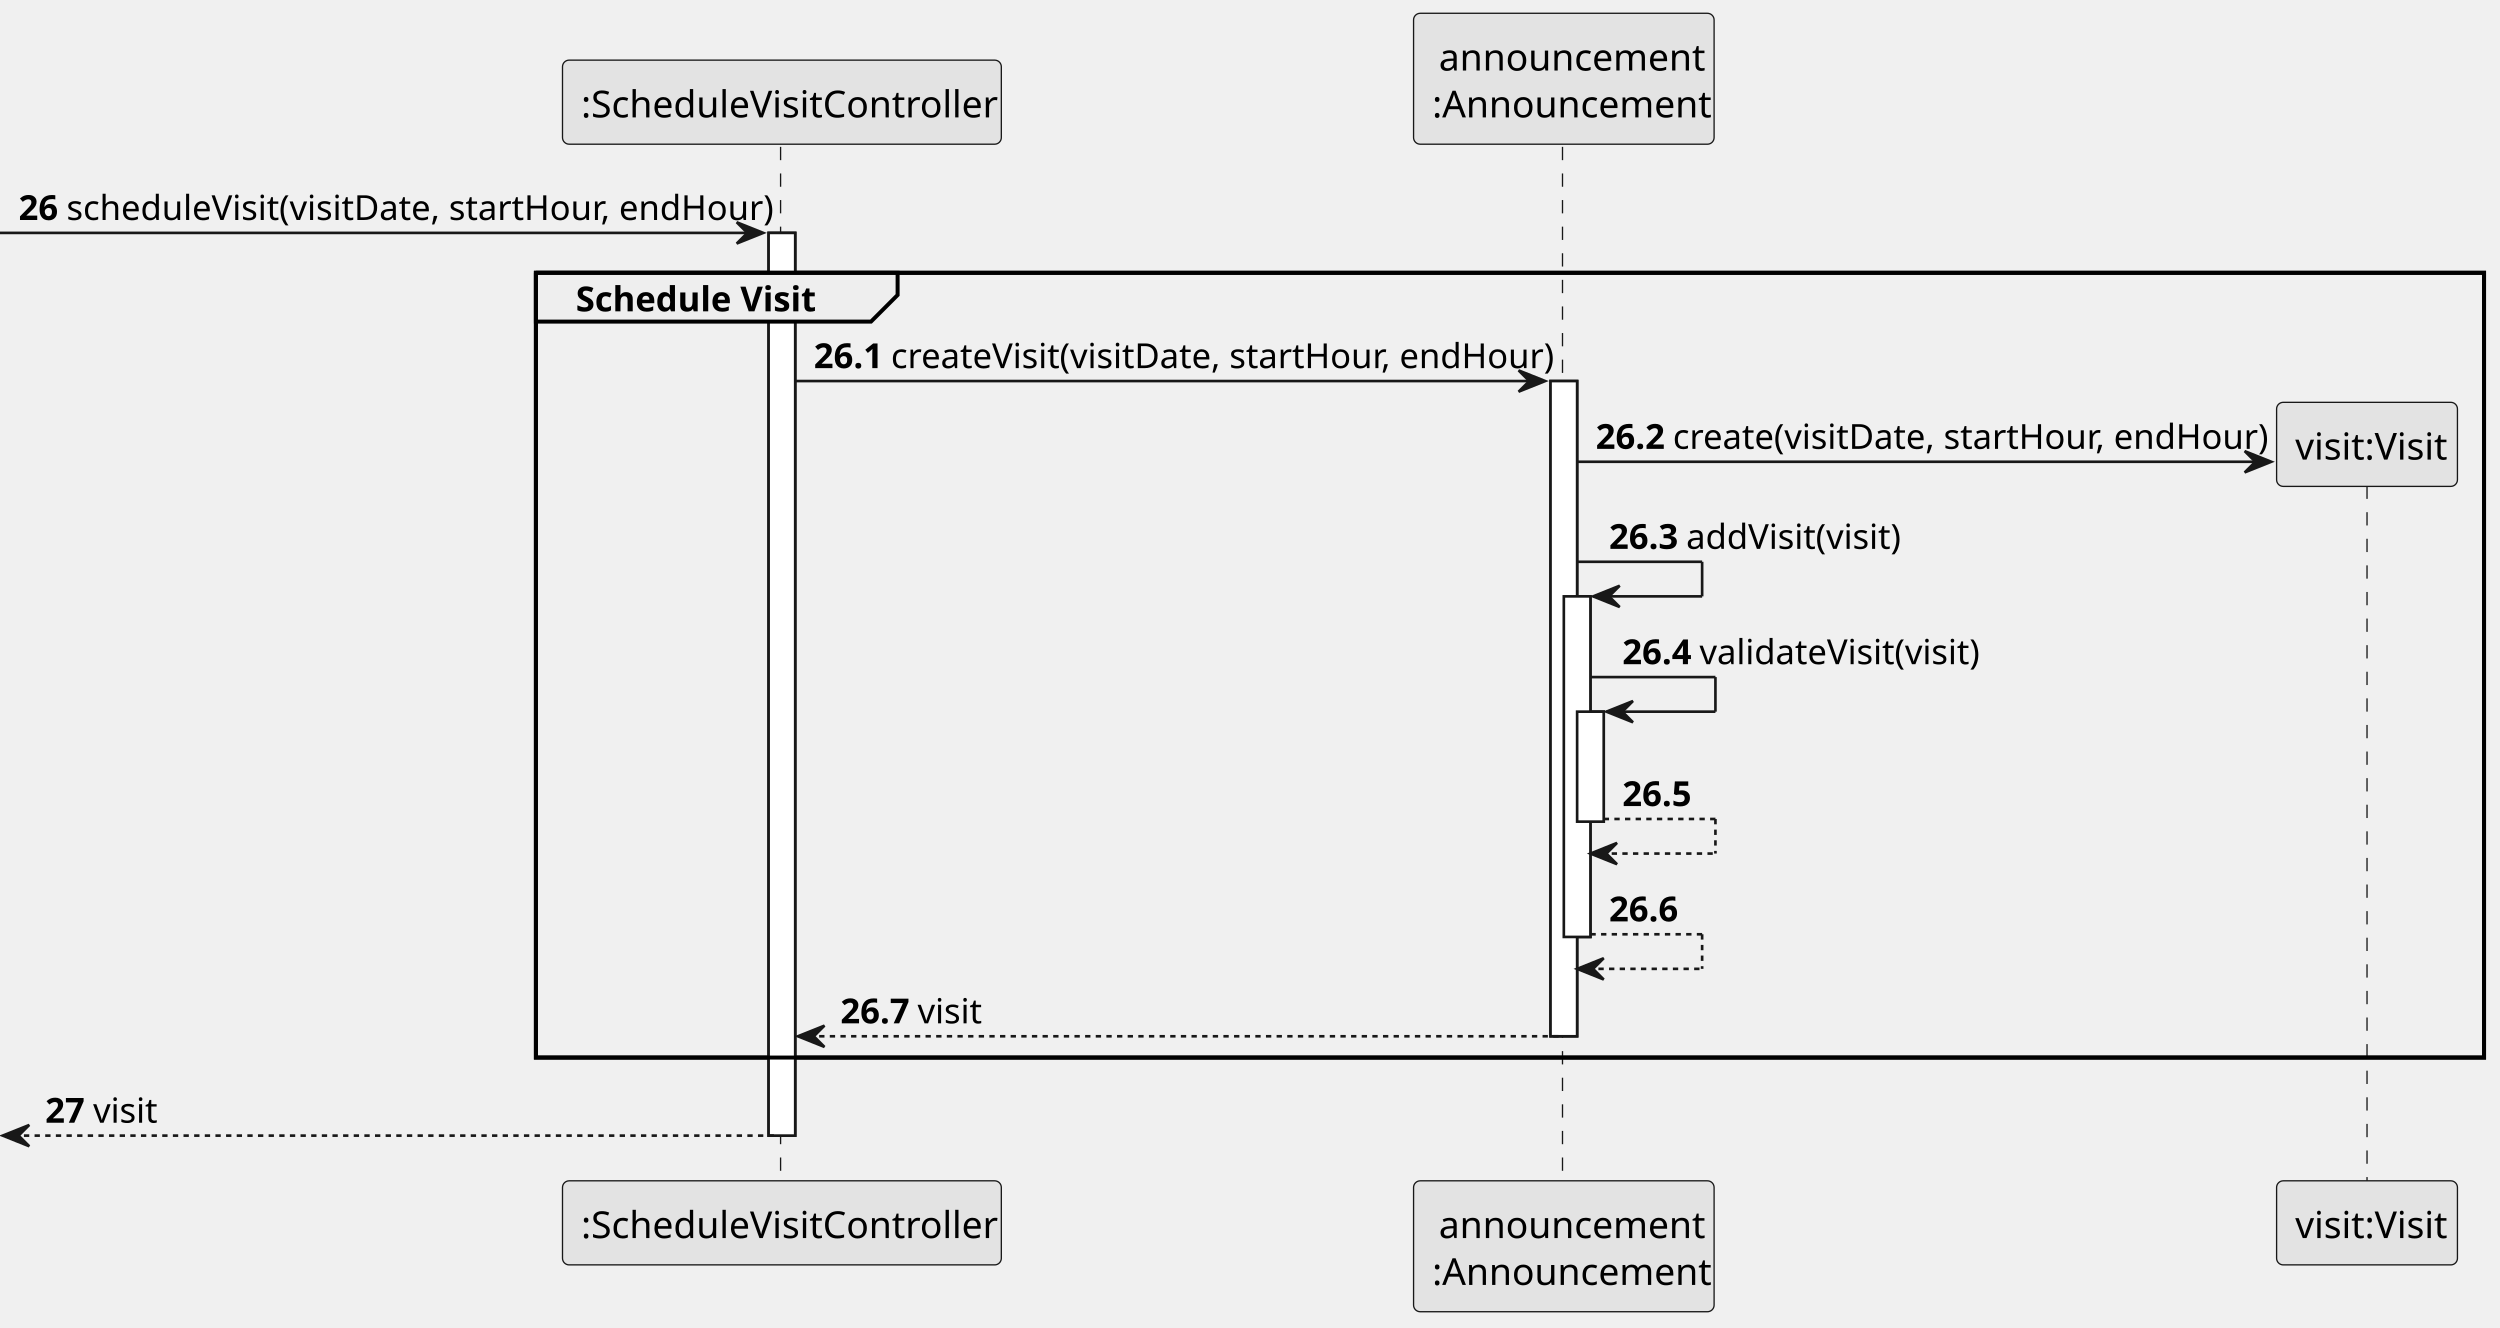
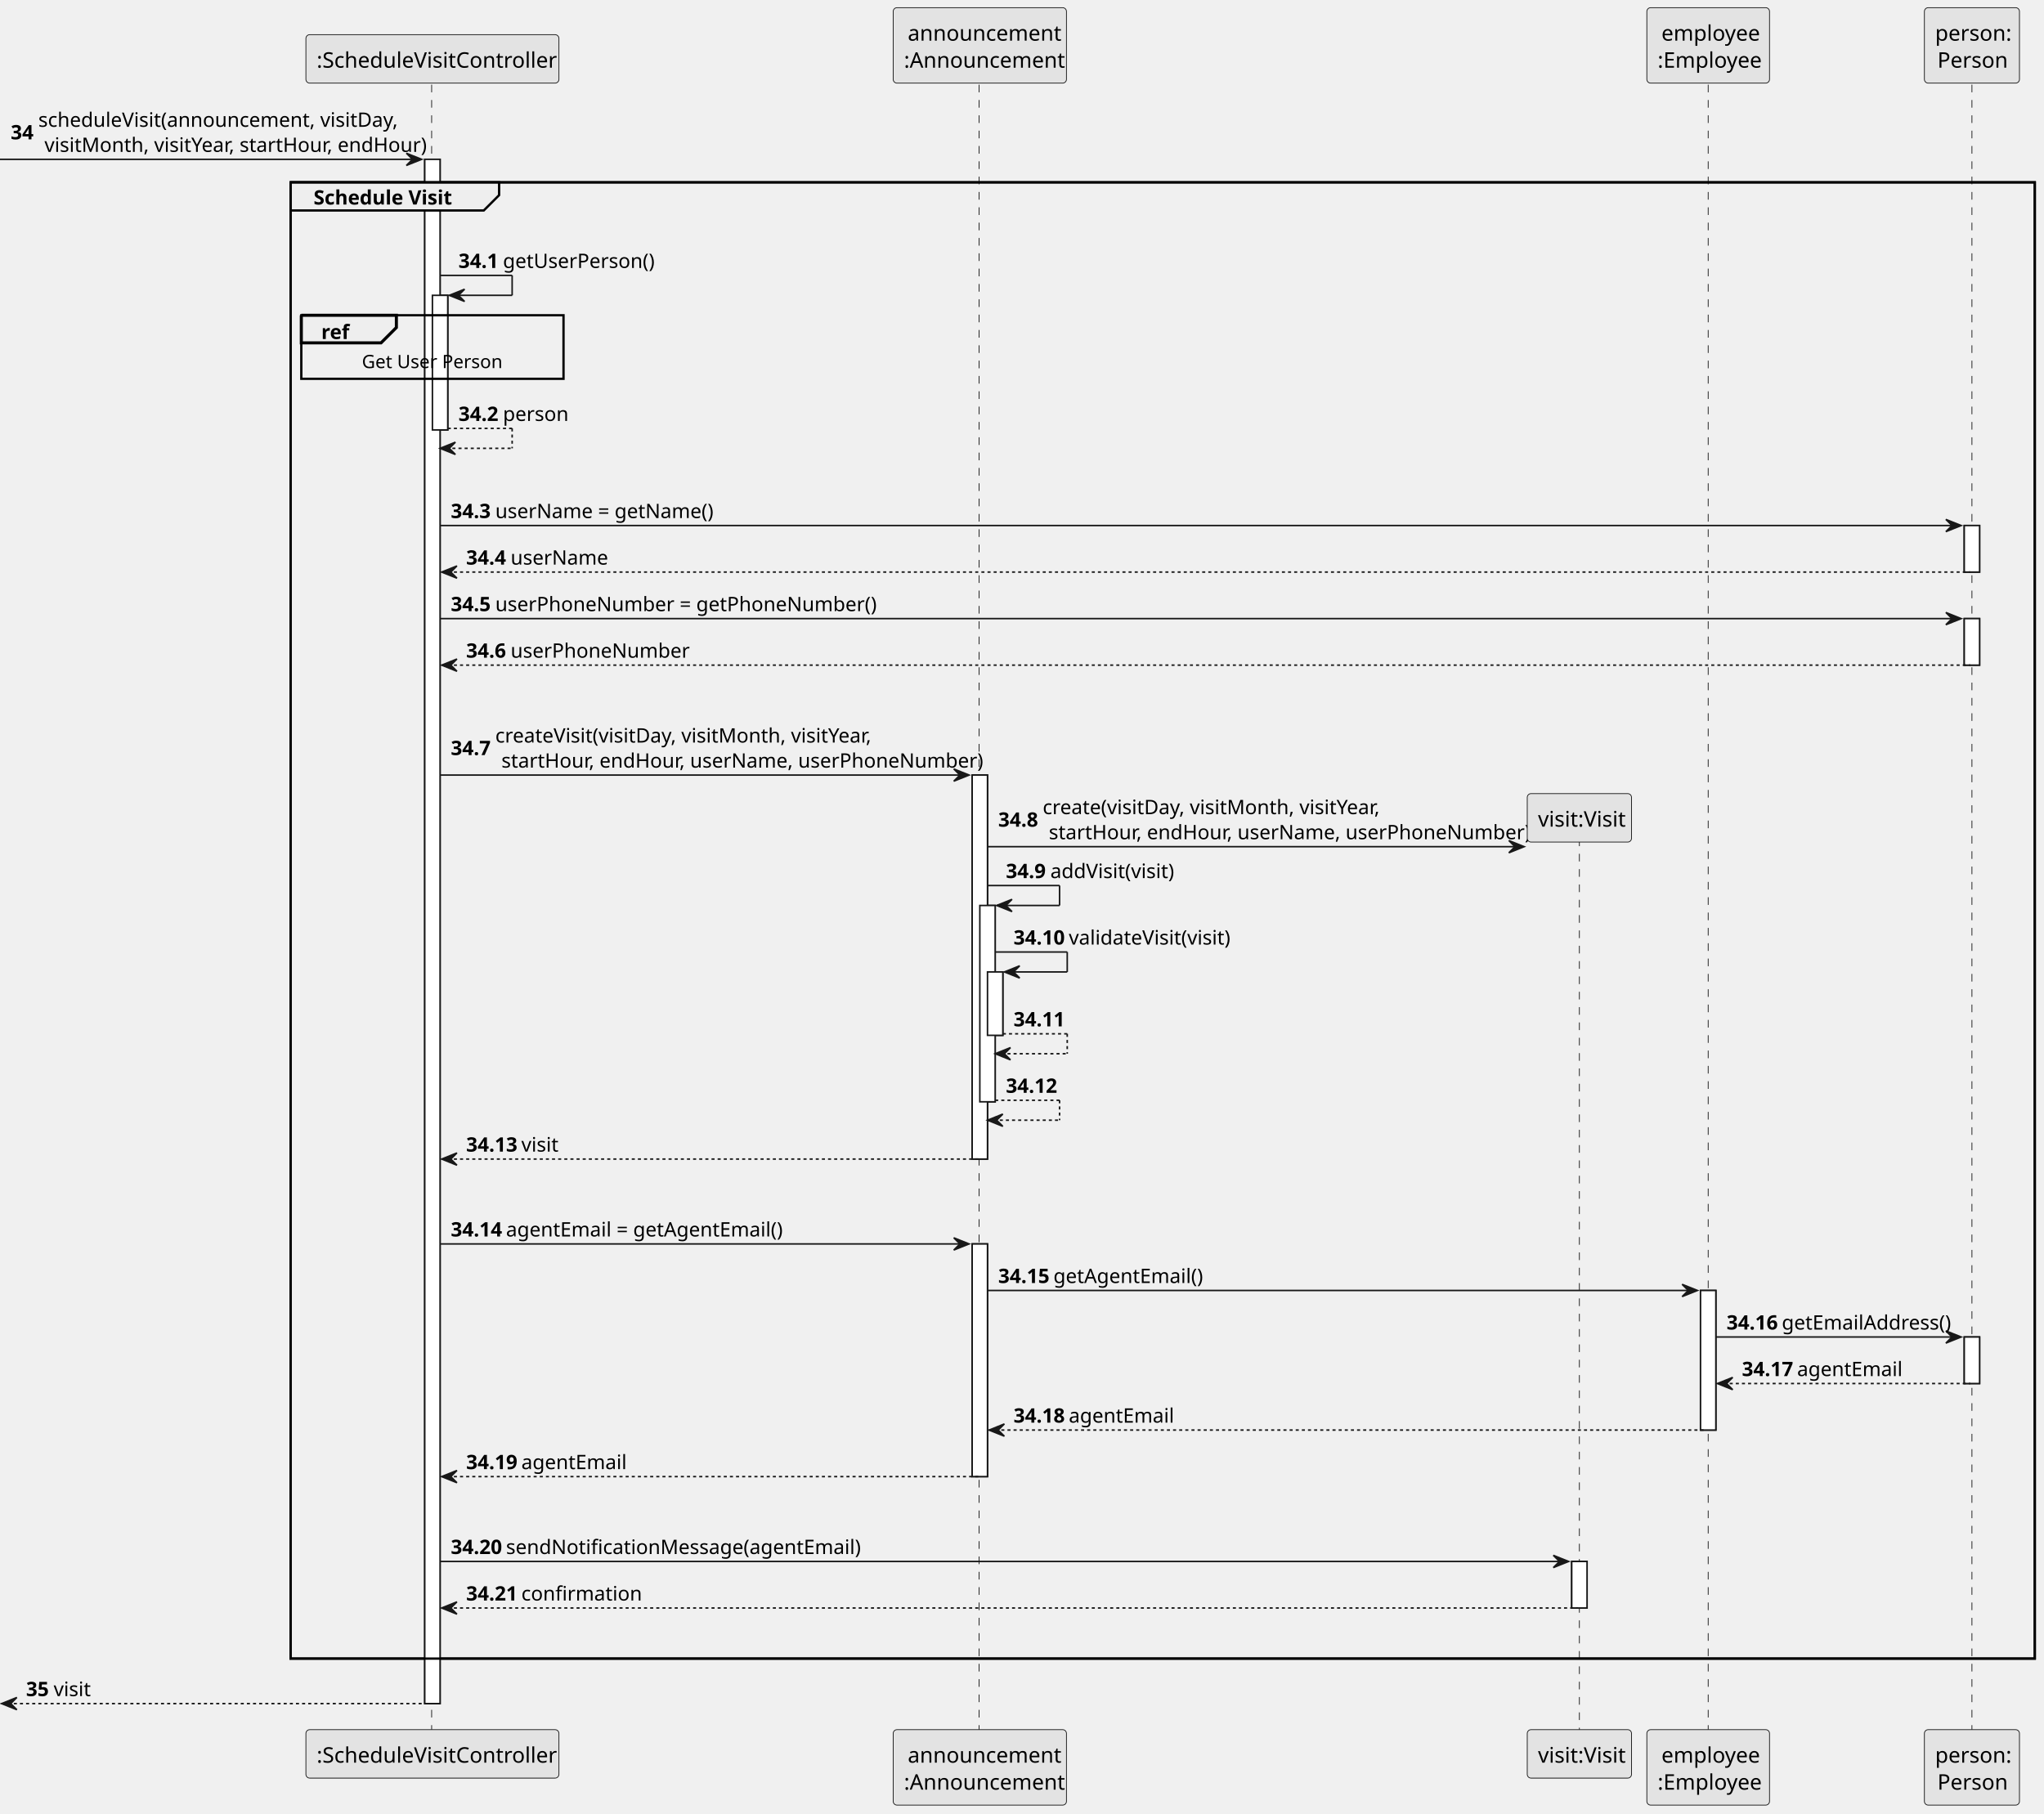
- <svg xmlns="http://www.w3.org/2000/svg" contentStyleType="text/css" height="499px" preserveAspectRatio="none" style="width:940px;height:499px;background:#FFFFFF;" version="1.1" viewBox="0 0 940 499" width="940px" zoomAndPan="magnify">
+ <svg xmlns="http://www.w3.org/2000/svg" contentStyleType="text/css" height="1183px" preserveAspectRatio="none" style="width:1333px;height:1183px;background:#FFFFFF;" version="1.1" viewBox="0 0 1333 1183" width="1333px" zoomAndPan="magnify">
  <defs />
  <g>
-     <rect fill="#FFFFFF" height="339.422" style="stroke:#181818;stroke-width:1.0;" width="10" x="289" y="87.57" />
-     <rect fill="#FFFFFF" height="246.367" style="stroke:#181818;stroke-width:1.0;" width="10" x="583" y="143.273" />
-     <rect fill="#FFFFFF" height="128.055" style="stroke:#181818;stroke-width:1.0;" width="10" x="588" y="224.234" />
-     <rect fill="#FFFFFF" height="41.352" style="stroke:#181818;stroke-width:1.0;" width="10" x="593" y="267.586" />
-     <rect fill="none" height="295.07" style="stroke:#000000;stroke-width:1.5;" width="732.5" x="201.5" y="102.57" />
-     <line style="stroke:#181818;stroke-width:0.5;stroke-dasharray:5.0,5.0;" x1="293.5" x2="293.5" y1="55.219" y2="444.992" />
-     <line style="stroke:#181818;stroke-width:0.5;stroke-dasharray:5.0,5.0;" x1="587.5" x2="587.5" y1="55.219" y2="444.992" />
-     <line style="stroke:#181818;stroke-width:0.5;stroke-dasharray:5.0,5.0;" x1="890" x2="890" y1="182.578" y2="444.992" />
-     <rect fill="#E3E3E3" height="31.609" rx="2.5" ry="2.5" style="stroke:#181818;stroke-width:0.5;" width="165" x="211.5" y="22.609" />
-     <text fill="#000000" font-family="sans-serif" font-size="14" lengthAdjust="spacing" textLength="151" x="218.5" y="44.143">:ScheduleVisitController</text>
-     <rect fill="#E3E3E3" height="31.609" rx="2.5" ry="2.5" style="stroke:#181818;stroke-width:0.5;" width="165" x="211.5" y="443.992" />
-     <text fill="#000000" font-family="sans-serif" font-size="14" lengthAdjust="spacing" textLength="151" x="218.5" y="465.525">:ScheduleVisitController</text>
-     <rect fill="#E3E3E3" height="49.219" rx="2.5" ry="2.5" style="stroke:#181818;stroke-width:0.5;" width="113" x="531.5" y="5" />
-     <text fill="#000000" font-family="sans-serif" font-size="14" lengthAdjust="spacing" textLength="94" x="541" y="26.533">announcement</text>
-     <text fill="#000000" font-family="sans-serif" font-size="14" lengthAdjust="spacing" textLength="99" x="538.5" y="44.143">:Announcement</text>
-     <rect fill="#E3E3E3" height="49.219" rx="2.5" ry="2.5" style="stroke:#181818;stroke-width:0.5;" width="113" x="531.5" y="443.992" />
-     <text fill="#000000" font-family="sans-serif" font-size="14" lengthAdjust="spacing" textLength="94" x="541" y="465.525">announcement</text>
-     <text fill="#000000" font-family="sans-serif" font-size="14" lengthAdjust="spacing" textLength="99" x="538.5" y="483.135">:Announcement</text>
-     <rect fill="#E3E3E3" height="31.609" rx="2.5" ry="2.5" style="stroke:#181818;stroke-width:0.5;" width="68" x="856" y="443.992" />
-     <text fill="#000000" font-family="sans-serif" font-size="14" lengthAdjust="spacing" textLength="54" x="863" y="465.525">visit:Visit</text>
-     <rect fill="#FFFFFF" height="339.422" style="stroke:#181818;stroke-width:1.0;" width="10" x="289" y="87.57" />
-     <rect fill="#FFFFFF" height="246.367" style="stroke:#181818;stroke-width:1.0;" width="10" x="583" y="143.273" />
-     <rect fill="#FFFFFF" height="128.055" style="stroke:#181818;stroke-width:1.0;" width="10" x="588" y="224.234" />
-     <rect fill="#FFFFFF" height="41.352" style="stroke:#181818;stroke-width:1.0;" width="10" x="593" y="267.586" />
-     <polygon fill="#181818" points="277,83.57,287,87.57,277,91.57,281,87.57" style="stroke:#181818;stroke-width:1.0;" />
-     <line style="stroke:#181818;stroke-width:1.0;" x1="0" x2="283" y1="87.57" y2="87.57" />
-     <text fill="#000000" font-family="sans-serif" font-size="13" font-weight="bold" lengthAdjust="spacing" textLength="14" x="7" y="82.714">26</text>
-     <text fill="#000000" font-family="sans-serif" font-size="13" lengthAdjust="spacing" textLength="252" x="25" y="82.714">scheduleVisit(visitDate, startHour, endHour)</text>
-     <path d="M201.5,102.57 L337.5,102.57 L337.5,110.922 L327.5,120.922 L201.5,120.922 L201.5,102.57 " fill="#EEEEEE" style="stroke:#000000;stroke-width:1.5;" />
-     <rect fill="none" height="295.07" style="stroke:#000000;stroke-width:1.5;" width="732.5" x="201.5" y="102.57" />
-     <text fill="#000000" font-family="sans-serif" font-size="13" font-weight="bold" lengthAdjust="spacing" textLength="91" x="216.5" y="117.065">Schedule Visit</text>
-     <polygon fill="#181818" points="571,139.273,581,143.273,571,147.273,575,143.273" style="stroke:#181818;stroke-width:1.0;" />
-     <line style="stroke:#181818;stroke-width:1.0;" x1="299" x2="577" y1="143.273" y2="143.273" />
-     <text fill="#000000" font-family="sans-serif" font-size="13" font-weight="bold" lengthAdjust="spacing" textLength="25" x="306" y="138.417">26.1</text>
-     <text fill="#000000" font-family="sans-serif" font-size="13" lengthAdjust="spacing" textLength="236" x="335" y="138.417">createVisit(visitDate, startHour, endHour)</text>
-     <polygon fill="#181818" points="844,169.625,854,173.625,844,177.625,848,173.625" style="stroke:#181818;stroke-width:1.0;" />
-     <line style="stroke:#181818;stroke-width:1.0;" x1="593" x2="850" y1="173.625" y2="173.625" />
-     <text fill="#000000" font-family="sans-serif" font-size="13" font-weight="bold" lengthAdjust="spacing" textLength="25" x="600" y="168.769">26.2</text>
-     <text fill="#000000" font-family="sans-serif" font-size="13" lengthAdjust="spacing" textLength="210" x="629" y="168.769">create(visitDate, startHour, endHour)</text>
-     <rect fill="#E3E3E3" height="31.609" rx="2.5" ry="2.5" style="stroke:#181818;stroke-width:0.5;" width="68" x="856" y="151.273" />
-     <text fill="#000000" font-family="sans-serif" font-size="14" lengthAdjust="spacing" textLength="54" x="863" y="172.807">visit:Visit</text>
-     <line style="stroke:#181818;stroke-width:1.0;" x1="593" x2="640" y1="211.234" y2="211.234" />
-     <line style="stroke:#181818;stroke-width:1.0;" x1="640" x2="640" y1="211.234" y2="224.234" />
-     <line style="stroke:#181818;stroke-width:1.0;" x1="599" x2="640" y1="224.234" y2="224.234" />
-     <polygon fill="#181818" points="609,220.234,599,224.234,609,228.234,605,224.234" style="stroke:#181818;stroke-width:1.0;" />
-     <text fill="#000000" font-family="sans-serif" font-size="13" font-weight="bold" lengthAdjust="spacing" textLength="25" x="605" y="206.378">26.3</text>
-     <text fill="#000000" font-family="sans-serif" font-size="13" lengthAdjust="spacing" textLength="77" x="634" y="206.378">addVisit(visit)</text>
-     <line style="stroke:#181818;stroke-width:1.0;" x1="598" x2="645" y1="254.586" y2="254.586" />
-     <line style="stroke:#181818;stroke-width:1.0;" x1="645" x2="645" y1="254.586" y2="267.586" />
-     <line style="stroke:#181818;stroke-width:1.0;" x1="604" x2="645" y1="267.586" y2="267.586" />
-     <polygon fill="#181818" points="614,263.586,604,267.586,614,271.586,610,267.586" style="stroke:#181818;stroke-width:1.0;" />
-     <text fill="#000000" font-family="sans-serif" font-size="13" font-weight="bold" lengthAdjust="spacing" textLength="25" x="610" y="249.73">26.4</text>
-     <text fill="#000000" font-family="sans-serif" font-size="13" lengthAdjust="spacing" textLength="99" x="639" y="249.73">validateVisit(visit)</text>
-     <line style="stroke:#181818;stroke-width:1.0;stroke-dasharray:2.0,2.0;" x1="603" x2="645" y1="307.938" y2="307.938" />
-     <line style="stroke:#181818;stroke-width:1.0;stroke-dasharray:2.0,2.0;" x1="645" x2="645" y1="307.938" y2="320.938" />
-     <line style="stroke:#181818;stroke-width:1.0;stroke-dasharray:2.0,2.0;" x1="598" x2="645" y1="320.938" y2="320.938" />
-     <polygon fill="#181818" points="608,316.938,598,320.938,608,324.938,604,320.938" style="stroke:#181818;stroke-width:1.0;" />
-     <text fill="#000000" font-family="sans-serif" font-size="13" font-weight="bold" lengthAdjust="spacing" textLength="25" x="610" y="303.081">26.5</text>
-     <text fill="#000000" font-family="sans-serif" font-size="13" lengthAdjust="spacing" textLength="4" x="639" y="303.081"> </text>
-     <line style="stroke:#181818;stroke-width:1.0;stroke-dasharray:2.0,2.0;" x1="598" x2="640" y1="351.289" y2="351.289" />
-     <line style="stroke:#181818;stroke-width:1.0;stroke-dasharray:2.0,2.0;" x1="640" x2="640" y1="351.289" y2="364.289" />
-     <line style="stroke:#181818;stroke-width:1.0;stroke-dasharray:2.0,2.0;" x1="593" x2="640" y1="364.289" y2="364.289" />
-     <polygon fill="#181818" points="603,360.289,593,364.289,603,368.289,599,364.289" style="stroke:#181818;stroke-width:1.0;" />
-     <text fill="#000000" font-family="sans-serif" font-size="13" font-weight="bold" lengthAdjust="spacing" textLength="25" x="605" y="346.433">26.6</text>
-     <text fill="#000000" font-family="sans-serif" font-size="13" lengthAdjust="spacing" textLength="4" x="634" y="346.433"> </text>
-     <polygon fill="#181818" points="310,385.641,300,389.641,310,393.641,306,389.641" style="stroke:#181818;stroke-width:1.0;" />
-     <line style="stroke:#181818;stroke-width:1.0;stroke-dasharray:2.0,2.0;" x1="304" x2="587" y1="389.641" y2="389.641" />
-     <text fill="#000000" font-family="sans-serif" font-size="13" font-weight="bold" lengthAdjust="spacing" textLength="25" x="316" y="384.784">26.7</text>
-     <text fill="#000000" font-family="sans-serif" font-size="13" lengthAdjust="spacing" textLength="22" x="345" y="384.784">visit</text>
-     <polygon fill="#181818" points="11,422.992,1,426.992,11,430.992,7,426.992" style="stroke:#181818;stroke-width:1.0;" />
-     <line style="stroke:#181818;stroke-width:1.0;stroke-dasharray:2.0,2.0;" x1="5" x2="293" y1="426.992" y2="426.992" />
-     <text fill="#000000" font-family="sans-serif" font-size="13" font-weight="bold" lengthAdjust="spacing" textLength="14" x="17" y="422.136">27</text>
-     <text fill="#000000" font-family="sans-serif" font-size="13" lengthAdjust="spacing" textLength="22" x="35" y="422.136">visit</text>
+     <rect fill="#FFFFFF" height="1007.234" style="stroke:#181818;stroke-width:1.0;" width="10" x="277" y="103.922" />
+     <rect fill="#FFFFFF" height="87.797" style="stroke:#181818;stroke-width:1.0;" width="10" x="282" y="192.625" />
+     <rect fill="#FFFFFF" height="250.461" style="stroke:#181818;stroke-width:1.0;" width="10" x="634" y="505.531" />
+     <rect fill="#FFFFFF" height="128.055" style="stroke:#181818;stroke-width:1.0;" width="10" x="639" y="590.586" />
+     <rect fill="#FFFFFF" height="41.352" style="stroke:#181818;stroke-width:1.0;" width="10" x="644" y="633.938" />
+     <rect fill="#FFFFFF" height="151.758" style="stroke:#181818;stroke-width:1.0;" width="10" x="634" y="811.344" />
+     <rect fill="#FFFFFF" height="30.352" style="stroke:#181818;stroke-width:1.0;" width="10" x="1025" y="1018.453" />
+     <rect fill="#FFFFFF" height="91.055" style="stroke:#181818;stroke-width:1.0;" width="10" x="1109" y="841.695" />
+     <rect fill="#FFFFFF" height="30.352" style="stroke:#181818;stroke-width:1.0;" width="10" x="1281" y="342.773" />
+     <rect fill="#FFFFFF" height="30.352" style="stroke:#181818;stroke-width:1.0;" width="10" x="1281" y="403.477" />
+     <rect fill="#FFFFFF" height="30.352" style="stroke:#181818;stroke-width:1.0;" width="10" x="1281" y="872.047" />
+     <rect fill="none" height="962.883" style="stroke:#000000;stroke-width:1.5;" width="1137.5" x="189.5" y="118.922" />
+     <line style="stroke:#181818;stroke-width:0.5;stroke-dasharray:5.0,5.0;" x1="281.5" x2="281.5" y1="55.219" y2="1129.156" />
+     <line style="stroke:#181818;stroke-width:0.5;stroke-dasharray:5.0,5.0;" x1="638.5" x2="638.5" y1="55.219" y2="1129.156" />
+     <line style="stroke:#181818;stroke-width:0.5;stroke-dasharray:5.0,5.0;" x1="1030" x2="1030" y1="546.883" y2="1129.156" />
+     <line style="stroke:#181818;stroke-width:0.5;stroke-dasharray:5.0,5.0;" x1="1114" x2="1114" y1="55.219" y2="1129.156" />
+     <line style="stroke:#181818;stroke-width:0.5;stroke-dasharray:5.0,5.0;" x1="1286" x2="1286" y1="55.219" y2="1129.156" />
+     <rect fill="#E3E3E3" height="31.609" rx="2.5" ry="2.5" style="stroke:#181818;stroke-width:0.5;" width="165" x="199.5" y="22.609" />
+     <text fill="#000000" font-family="sans-serif" font-size="14" lengthAdjust="spacing" textLength="151" x="206.5" y="44.143">:ScheduleVisitController</text>
+     <rect fill="#E3E3E3" height="31.609" rx="2.5" ry="2.5" style="stroke:#181818;stroke-width:0.5;" width="165" x="199.5" y="1128.156" />
+     <text fill="#000000" font-family="sans-serif" font-size="14" lengthAdjust="spacing" textLength="151" x="206.5" y="1149.689">:ScheduleVisitController</text>
+     <rect fill="#E3E3E3" height="49.219" rx="2.5" ry="2.5" style="stroke:#181818;stroke-width:0.5;" width="113" x="582.5" y="5" />
+     <text fill="#000000" font-family="sans-serif" font-size="14" lengthAdjust="spacing" textLength="94" x="592" y="26.533">announcement</text>
+     <text fill="#000000" font-family="sans-serif" font-size="14" lengthAdjust="spacing" textLength="99" x="589.5" y="44.143">:Announcement</text>
+     <rect fill="#E3E3E3" height="49.219" rx="2.5" ry="2.5" style="stroke:#181818;stroke-width:0.5;" width="113" x="582.5" y="1128.156" />
+     <text fill="#000000" font-family="sans-serif" font-size="14" lengthAdjust="spacing" textLength="94" x="592" y="1149.689">announcement</text>
+     <text fill="#000000" font-family="sans-serif" font-size="14" lengthAdjust="spacing" textLength="99" x="589.5" y="1167.299">:Announcement</text>
+     <rect fill="#E3E3E3" height="31.609" rx="2.5" ry="2.5" style="stroke:#181818;stroke-width:0.5;" width="68" x="996" y="1128.156" />
+     <text fill="#000000" font-family="sans-serif" font-size="14" lengthAdjust="spacing" textLength="54" x="1003" y="1149.689">visit:Visit</text>
+     <rect fill="#E3E3E3" height="49.219" rx="2.5" ry="2.5" style="stroke:#181818;stroke-width:0.5;" width="80" x="1074" y="5" />
+     <text fill="#000000" font-family="sans-serif" font-size="14" lengthAdjust="spacing" textLength="61" x="1083.5" y="26.533">employee</text>
+     <text fill="#000000" font-family="sans-serif" font-size="14" lengthAdjust="spacing" textLength="66" x="1081" y="44.143">:Employee</text>
+     <rect fill="#E3E3E3" height="49.219" rx="2.5" ry="2.5" style="stroke:#181818;stroke-width:0.5;" width="80" x="1074" y="1128.156" />
+     <text fill="#000000" font-family="sans-serif" font-size="14" lengthAdjust="spacing" textLength="61" x="1083.5" y="1149.689">employee</text>
+     <text fill="#000000" font-family="sans-serif" font-size="14" lengthAdjust="spacing" textLength="66" x="1081" y="1167.299">:Employee</text>
+     <rect fill="#E3E3E3" height="49.219" rx="2.5" ry="2.5" style="stroke:#181818;stroke-width:0.5;" width="62" x="1255" y="5" />
+     <text fill="#000000" font-family="sans-serif" font-size="14" lengthAdjust="spacing" textLength="48" x="1262" y="26.533">person:</text>
+     <text fill="#000000" font-family="sans-serif" font-size="14" lengthAdjust="spacing" textLength="45" x="1263.5" y="44.143">Person</text>
+     <rect fill="#E3E3E3" height="49.219" rx="2.5" ry="2.5" style="stroke:#181818;stroke-width:0.5;" width="62" x="1255" y="1128.156" />
+     <text fill="#000000" font-family="sans-serif" font-size="14" lengthAdjust="spacing" textLength="48" x="1262" y="1149.689">person:</text>
+     <text fill="#000000" font-family="sans-serif" font-size="14" lengthAdjust="spacing" textLength="45" x="1263.5" y="1167.299">Person</text>
+     <rect fill="#FFFFFF" height="1007.234" style="stroke:#181818;stroke-width:1.0;" width="10" x="277" y="103.922" />
+     <rect fill="#FFFFFF" height="87.797" style="stroke:#181818;stroke-width:1.0;" width="10" x="282" y="192.625" />
+     <rect fill="#FFFFFF" height="250.461" style="stroke:#181818;stroke-width:1.0;" width="10" x="634" y="505.531" />
+     <rect fill="#FFFFFF" height="128.055" style="stroke:#181818;stroke-width:1.0;" width="10" x="639" y="590.586" />
+     <rect fill="#FFFFFF" height="41.352" style="stroke:#181818;stroke-width:1.0;" width="10" x="644" y="633.938" />
+     <rect fill="#FFFFFF" height="151.758" style="stroke:#181818;stroke-width:1.0;" width="10" x="634" y="811.344" />
+     <rect fill="#FFFFFF" height="30.352" style="stroke:#181818;stroke-width:1.0;" width="10" x="1025" y="1018.453" />
+     <rect fill="#FFFFFF" height="91.055" style="stroke:#181818;stroke-width:1.0;" width="10" x="1109" y="841.695" />
+     <rect fill="#FFFFFF" height="30.352" style="stroke:#181818;stroke-width:1.0;" width="10" x="1281" y="342.773" />
+     <rect fill="#FFFFFF" height="30.352" style="stroke:#181818;stroke-width:1.0;" width="10" x="1281" y="403.477" />
+     <rect fill="#FFFFFF" height="30.352" style="stroke:#181818;stroke-width:1.0;" width="10" x="1281" y="872.047" />
+     <polygon fill="#181818" points="265,99.922,275,103.922,265,107.922,269,103.922" style="stroke:#181818;stroke-width:1.0;" />
+     <line style="stroke:#181818;stroke-width:1.0;" x1="0" x2="271" y1="103.922" y2="103.922" />
+     <text fill="#000000" font-family="sans-serif" font-size="13" font-weight="bold" lengthAdjust="spacing" textLength="14" x="7" y="90.89">34</text>
+     <text fill="#000000" font-family="sans-serif" font-size="13" lengthAdjust="spacing" textLength="224" x="25" y="82.714">scheduleVisit(announcement, visitDay,</text>
+     <text fill="#000000" font-family="sans-serif" font-size="13" lengthAdjust="spacing" textLength="236" x="29" y="99.065">visitMonth, visitYear, startHour, endHour)</text>
+     <path d="M189.5,118.922 L325.5,118.922 L325.5,127.273 L315.5,137.273 L189.5,137.273 L189.5,118.922 " fill="#EEEEEE" style="stroke:#000000;stroke-width:1.5;" />
+     <rect fill="none" height="962.883" style="stroke:#000000;stroke-width:1.5;" width="1137.5" x="189.5" y="118.922" />
+     <text fill="#000000" font-family="sans-serif" font-size="13" font-weight="bold" lengthAdjust="spacing" textLength="91" x="204.5" y="133.417">Schedule Visit</text>
+     <line style="stroke:#181818;stroke-width:1.0;" x1="287" x2="334" y1="179.625" y2="179.625" />
+     <line style="stroke:#181818;stroke-width:1.0;" x1="334" x2="334" y1="179.625" y2="192.625" />
+     <line style="stroke:#181818;stroke-width:1.0;" x1="293" x2="334" y1="192.625" y2="192.625" />
+     <polygon fill="#181818" points="303,188.625,293,192.625,303,196.625,299,192.625" style="stroke:#181818;stroke-width:1.0;" />
+     <text fill="#000000" font-family="sans-serif" font-size="13" font-weight="bold" lengthAdjust="spacing" textLength="25" x="299" y="174.769">34.1</text>
+     <text fill="#000000" font-family="sans-serif" font-size="13" lengthAdjust="spacing" textLength="94" x="328" y="174.769">getUserPerson()</text>
+     <rect fill="none" height="41.445" style="stroke:#000000;stroke-width:1.5;" width="171" x="196.5" y="205.625" />
+     <path d="M196.5,205.625 L258.5,205.625 L258.5,213.625 L248.5,223.625 L196.5,223.625 L196.5,205.625 " fill="#EEEEEE" style="stroke:#000000;stroke-width:2.0;" />
+     <text fill="#000000" font-family="sans-serif" font-size="13" font-weight="bold" lengthAdjust="spacing" textLength="17" x="209.5" y="221.12">ref</text>
+     <text fill="#000000" font-family="sans-serif" font-size="12" lengthAdjust="spacing" textLength="92" x="236" y="240.082">Get User Person</text>
+     <line style="stroke:#181818;stroke-width:1.0;stroke-dasharray:2.0,2.0;" x1="292" x2="334" y1="279.422" y2="279.422" />
+     <line style="stroke:#181818;stroke-width:1.0;stroke-dasharray:2.0,2.0;" x1="334" x2="334" y1="279.422" y2="292.422" />
+     <line style="stroke:#181818;stroke-width:1.0;stroke-dasharray:2.0,2.0;" x1="287" x2="334" y1="292.422" y2="292.422" />
+     <polygon fill="#181818" points="297,288.422,287,292.422,297,296.422,293,292.422" style="stroke:#181818;stroke-width:1.0;" />
+     <text fill="#000000" font-family="sans-serif" font-size="13" font-weight="bold" lengthAdjust="spacing" textLength="25" x="299" y="274.565">34.2</text>
+     <text fill="#000000" font-family="sans-serif" font-size="13" lengthAdjust="spacing" textLength="39" x="328" y="274.565">person</text>
+     <polygon fill="#181818" points="1269,338.773,1279,342.773,1269,346.773,1273,342.773" style="stroke:#181818;stroke-width:1.0;" />
+     <line style="stroke:#181818;stroke-width:1.0;" x1="287" x2="1275" y1="342.773" y2="342.773" />
+     <text fill="#000000" font-family="sans-serif" font-size="13" font-weight="bold" lengthAdjust="spacing" textLength="25" x="294" y="337.917">34.3</text>
+     <text fill="#000000" font-family="sans-serif" font-size="13" lengthAdjust="spacing" textLength="135" x="323" y="337.917">userName = getName()</text>
+     <polygon fill="#181818" points="298,369.125,288,373.125,298,377.125,294,373.125" style="stroke:#181818;stroke-width:1.0;" />
+     <line style="stroke:#181818;stroke-width:1.0;stroke-dasharray:2.0,2.0;" x1="292" x2="1285" y1="373.125" y2="373.125" />
+     <text fill="#000000" font-family="sans-serif" font-size="13" font-weight="bold" lengthAdjust="spacing" textLength="25" x="304" y="368.269">34.4</text>
+     <text fill="#000000" font-family="sans-serif" font-size="13" lengthAdjust="spacing" textLength="59" x="333" y="368.269">userName</text>
+     <polygon fill="#181818" points="1269,399.477,1279,403.477,1269,407.477,1273,403.477" style="stroke:#181818;stroke-width:1.0;" />
+     <line style="stroke:#181818;stroke-width:1.0;" x1="287" x2="1275" y1="403.477" y2="403.477" />
+     <text fill="#000000" font-family="sans-serif" font-size="13" font-weight="bold" lengthAdjust="spacing" textLength="25" x="294" y="398.62">34.5</text>
+     <text fill="#000000" font-family="sans-serif" font-size="13" lengthAdjust="spacing" textLength="231" x="323" y="398.62">userPhoneNumber = getPhoneNumber()</text>
+     <polygon fill="#181818" points="298,429.828,288,433.828,298,437.828,294,433.828" style="stroke:#181818;stroke-width:1.0;" />
+     <line style="stroke:#181818;stroke-width:1.0;stroke-dasharray:2.0,2.0;" x1="292" x2="1285" y1="433.828" y2="433.828" />
+     <text fill="#000000" font-family="sans-serif" font-size="13" font-weight="bold" lengthAdjust="spacing" textLength="25" x="304" y="428.972">34.6</text>
+     <text fill="#000000" font-family="sans-serif" font-size="13" lengthAdjust="spacing" textLength="107" x="333" y="428.972">userPhoneNumber</text>
+     <polygon fill="#181818" points="622,501.531,632,505.531,622,509.531,626,505.531" style="stroke:#181818;stroke-width:1.0;" />
+     <line style="stroke:#181818;stroke-width:1.0;" x1="287" x2="628" y1="505.531" y2="505.531" />
+     <text fill="#000000" font-family="sans-serif" font-size="13" font-weight="bold" lengthAdjust="spacing" textLength="25" x="294" y="492.499">34.7</text>
+     <text fill="#000000" font-family="sans-serif" font-size="13" lengthAdjust="spacing" textLength="238" x="323" y="484.323">createVisit(visitDay, visitMonth, visitYear,</text>
+     <text fill="#000000" font-family="sans-serif" font-size="13" lengthAdjust="spacing" textLength="295" x="327" y="500.675">startHour, endHour, userName, userPhoneNumber)</text>
+     <polygon fill="#181818" points="984,548.234,994,552.234,984,556.234,988,552.234" style="stroke:#181818;stroke-width:1.0;" />
+     <line style="stroke:#181818;stroke-width:1.0;" x1="644" x2="990" y1="552.234" y2="552.234" />
+     <text fill="#000000" font-family="sans-serif" font-size="13" font-weight="bold" lengthAdjust="spacing" textLength="25" x="651" y="539.202">34.8</text>
+     <text fill="#000000" font-family="sans-serif" font-size="13" lengthAdjust="spacing" textLength="212" x="680" y="531.026">create(visitDay, visitMonth, visitYear,</text>
+     <text fill="#000000" font-family="sans-serif" font-size="13" lengthAdjust="spacing" textLength="295" x="684" y="547.378">startHour, endHour, userName, userPhoneNumber)</text>
+     <rect fill="#E3E3E3" height="31.609" rx="2.5" ry="2.5" style="stroke:#181818;stroke-width:0.5;" width="68" x="996" y="517.625" />
+     <text fill="#000000" font-family="sans-serif" font-size="14" lengthAdjust="spacing" textLength="54" x="1003" y="539.158">visit:Visit</text>
+     <line style="stroke:#181818;stroke-width:1.0;" x1="644" x2="691" y1="577.586" y2="577.586" />
+     <line style="stroke:#181818;stroke-width:1.0;" x1="691" x2="691" y1="577.586" y2="590.586" />
+     <line style="stroke:#181818;stroke-width:1.0;" x1="650" x2="691" y1="590.586" y2="590.586" />
+     <polygon fill="#181818" points="660,586.586,650,590.586,660,594.586,656,590.586" style="stroke:#181818;stroke-width:1.0;" />
+     <text fill="#000000" font-family="sans-serif" font-size="13" font-weight="bold" lengthAdjust="spacing" textLength="25" x="656" y="572.73">34.9</text>
+     <text fill="#000000" font-family="sans-serif" font-size="13" lengthAdjust="spacing" textLength="77" x="685" y="572.73">addVisit(visit)</text>
+     <line style="stroke:#181818;stroke-width:1.0;" x1="649" x2="696" y1="620.938" y2="620.938" />
+     <line style="stroke:#181818;stroke-width:1.0;" x1="696" x2="696" y1="620.938" y2="633.938" />
+     <line style="stroke:#181818;stroke-width:1.0;" x1="655" x2="696" y1="633.938" y2="633.938" />
+     <polygon fill="#181818" points="665,629.938,655,633.938,665,637.938,661,633.938" style="stroke:#181818;stroke-width:1.0;" />
+     <text fill="#000000" font-family="sans-serif" font-size="13" font-weight="bold" lengthAdjust="spacing" textLength="32" x="661" y="616.081">34.10</text>
+     <text fill="#000000" font-family="sans-serif" font-size="13" lengthAdjust="spacing" textLength="99" x="697" y="616.081">validateVisit(visit)</text>
+     <line style="stroke:#181818;stroke-width:1.0;stroke-dasharray:2.0,2.0;" x1="654" x2="696" y1="674.289" y2="674.289" />
+     <line style="stroke:#181818;stroke-width:1.0;stroke-dasharray:2.0,2.0;" x1="696" x2="696" y1="674.289" y2="687.289" />
+     <line style="stroke:#181818;stroke-width:1.0;stroke-dasharray:2.0,2.0;" x1="649" x2="696" y1="687.289" y2="687.289" />
+     <polygon fill="#181818" points="659,683.289,649,687.289,659,691.289,655,687.289" style="stroke:#181818;stroke-width:1.0;" />
+     <text fill="#000000" font-family="sans-serif" font-size="13" font-weight="bold" lengthAdjust="spacing" textLength="32" x="661" y="669.433">34.11</text>
+     <text fill="#000000" font-family="sans-serif" font-size="13" lengthAdjust="spacing" textLength="4" x="697" y="669.433"> </text>
+     <line style="stroke:#181818;stroke-width:1.0;stroke-dasharray:2.0,2.0;" x1="649" x2="691" y1="717.641" y2="717.641" />
+     <line style="stroke:#181818;stroke-width:1.0;stroke-dasharray:2.0,2.0;" x1="691" x2="691" y1="717.641" y2="730.641" />
+     <line style="stroke:#181818;stroke-width:1.0;stroke-dasharray:2.0,2.0;" x1="644" x2="691" y1="730.641" y2="730.641" />
+     <polygon fill="#181818" points="654,726.641,644,730.641,654,734.641,650,730.641" style="stroke:#181818;stroke-width:1.0;" />
+     <text fill="#000000" font-family="sans-serif" font-size="13" font-weight="bold" lengthAdjust="spacing" textLength="32" x="656" y="712.784">34.12</text>
+     <text fill="#000000" font-family="sans-serif" font-size="13" lengthAdjust="spacing" textLength="4" x="692" y="712.784"> </text>
+     <polygon fill="#181818" points="298,751.992,288,755.992,298,759.992,294,755.992" style="stroke:#181818;stroke-width:1.0;" />
+     <line style="stroke:#181818;stroke-width:1.0;stroke-dasharray:2.0,2.0;" x1="292" x2="638" y1="755.992" y2="755.992" />
+     <text fill="#000000" font-family="sans-serif" font-size="13" font-weight="bold" lengthAdjust="spacing" textLength="32" x="304" y="751.136">34.13</text>
+     <text fill="#000000" font-family="sans-serif" font-size="13" lengthAdjust="spacing" textLength="22" x="340" y="751.136">visit</text>
+     <polygon fill="#181818" points="622,807.344,632,811.344,622,815.344,626,811.344" style="stroke:#181818;stroke-width:1.0;" />
+     <line style="stroke:#181818;stroke-width:1.0;" x1="287" x2="628" y1="811.344" y2="811.344" />
+     <text fill="#000000" font-family="sans-serif" font-size="13" font-weight="bold" lengthAdjust="spacing" textLength="32" x="294" y="806.487">34.14</text>
+     <text fill="#000000" font-family="sans-serif" font-size="13" lengthAdjust="spacing" textLength="174" x="330" y="806.487">agentEmail = getAgentEmail()</text>
+     <polygon fill="#181818" points="1097,837.695,1107,841.695,1097,845.695,1101,841.695" style="stroke:#181818;stroke-width:1.0;" />
+     <line style="stroke:#181818;stroke-width:1.0;" x1="644" x2="1103" y1="841.695" y2="841.695" />
+     <text fill="#000000" font-family="sans-serif" font-size="13" font-weight="bold" lengthAdjust="spacing" textLength="32" x="651" y="836.839">34.15</text>
+     <text fill="#000000" font-family="sans-serif" font-size="13" lengthAdjust="spacing" textLength="93" x="687" y="836.839">getAgentEmail()</text>
+     <polygon fill="#181818" points="1269,868.047,1279,872.047,1269,876.047,1273,872.047" style="stroke:#181818;stroke-width:1.0;" />
+     <line style="stroke:#181818;stroke-width:1.0;" x1="1119" x2="1275" y1="872.047" y2="872.047" />
+     <text fill="#000000" font-family="sans-serif" font-size="13" font-weight="bold" lengthAdjust="spacing" textLength="32" x="1126" y="867.19">34.16</text>
+     <text fill="#000000" font-family="sans-serif" font-size="13" lengthAdjust="spacing" textLength="107" x="1162" y="867.19">getEmailAddress()</text>
+     <polygon fill="#181818" points="1130,898.398,1120,902.398,1130,906.398,1126,902.398" style="stroke:#181818;stroke-width:1.0;" />
+     <line style="stroke:#181818;stroke-width:1.0;stroke-dasharray:2.0,2.0;" x1="1124" x2="1285" y1="902.398" y2="902.398" />
+     <text fill="#000000" font-family="sans-serif" font-size="13" font-weight="bold" lengthAdjust="spacing" textLength="32" x="1136" y="897.542">34.17</text>
+     <text fill="#000000" font-family="sans-serif" font-size="13" lengthAdjust="spacing" textLength="65" x="1172" y="897.542">agentEmail</text>
+     <polygon fill="#181818" points="655,928.75,645,932.75,655,936.75,651,932.75" style="stroke:#181818;stroke-width:1.0;" />
+     <line style="stroke:#181818;stroke-width:1.0;stroke-dasharray:2.0,2.0;" x1="649" x2="1113" y1="932.75" y2="932.75" />
+     <text fill="#000000" font-family="sans-serif" font-size="13" font-weight="bold" lengthAdjust="spacing" textLength="32" x="661" y="927.894">34.18</text>
+     <text fill="#000000" font-family="sans-serif" font-size="13" lengthAdjust="spacing" textLength="65" x="697" y="927.894">agentEmail</text>
+     <polygon fill="#181818" points="298,959.102,288,963.102,298,967.102,294,963.102" style="stroke:#181818;stroke-width:1.0;" />
+     <line style="stroke:#181818;stroke-width:1.0;stroke-dasharray:2.0,2.0;" x1="292" x2="638" y1="963.102" y2="963.102" />
+     <text fill="#000000" font-family="sans-serif" font-size="13" font-weight="bold" lengthAdjust="spacing" textLength="32" x="304" y="958.245">34.19</text>
+     <text fill="#000000" font-family="sans-serif" font-size="13" lengthAdjust="spacing" textLength="65" x="340" y="958.245">agentEmail</text>
+     <polygon fill="#181818" points="1013,1014.453,1023,1018.453,1013,1022.453,1017,1018.453" style="stroke:#181818;stroke-width:1.0;" />
+     <line style="stroke:#181818;stroke-width:1.0;" x1="287" x2="1019" y1="1018.453" y2="1018.453" />
+     <text fill="#000000" font-family="sans-serif" font-size="13" font-weight="bold" lengthAdjust="spacing" textLength="32" x="294" y="1013.597">34.20</text>
+     <text fill="#000000" font-family="sans-serif" font-size="13" lengthAdjust="spacing" textLength="218" x="330" y="1013.597">sendNotificationMessage(agentEmail)</text>
+     <polygon fill="#181818" points="298,1044.805,288,1048.805,298,1052.805,294,1048.805" style="stroke:#181818;stroke-width:1.0;" />
+     <line style="stroke:#181818;stroke-width:1.0;stroke-dasharray:2.0,2.0;" x1="292" x2="1029" y1="1048.805" y2="1048.805" />
+     <text fill="#000000" font-family="sans-serif" font-size="13" font-weight="bold" lengthAdjust="spacing" textLength="32" x="304" y="1043.948">34.21</text>
+     <text fill="#000000" font-family="sans-serif" font-size="13" lengthAdjust="spacing" textLength="70" x="340" y="1043.948">confirmation</text>
+     <polygon fill="#181818" points="11,1107.156,1,1111.156,11,1115.156,7,1111.156" style="stroke:#181818;stroke-width:1.0;" />
+     <line style="stroke:#181818;stroke-width:1.0;stroke-dasharray:2.0,2.0;" x1="5" x2="281" y1="1111.156" y2="1111.156" />
+     <text fill="#000000" font-family="sans-serif" font-size="13" font-weight="bold" lengthAdjust="spacing" textLength="14" x="17" y="1106.3">35</text>
+     <text fill="#000000" font-family="sans-serif" font-size="13" lengthAdjust="spacing" textLength="22" x="35" y="1106.3">visit</text>
  </g>
</svg>
